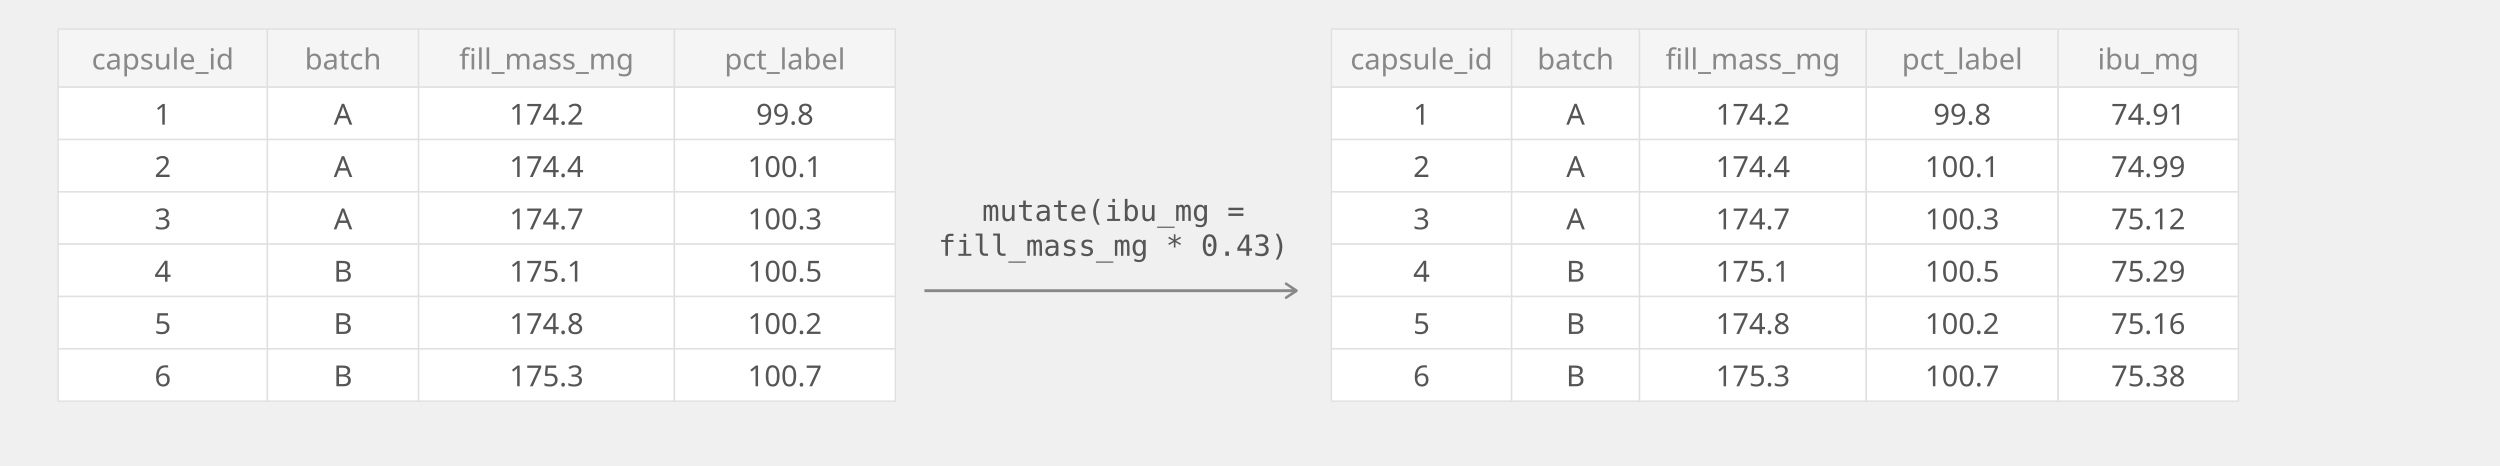
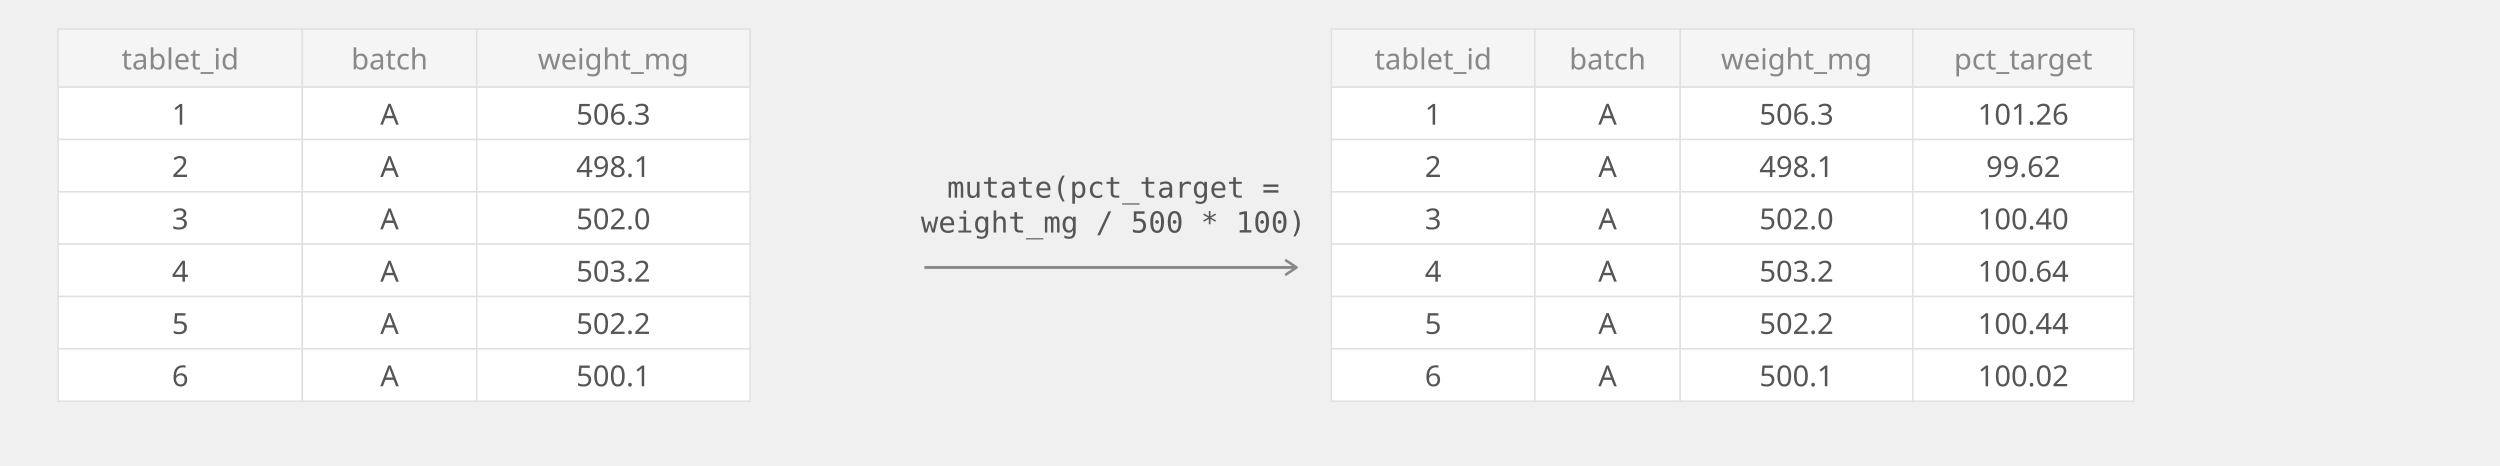
<svg xmlns="http://www.w3.org/2000/svg" width="100%" viewBox="0 0 860 160" role="img">
  <defs>
    <marker id="arrow" viewBox="0 0 10 10" refX="8" refY="5" markerWidth="6" markerHeight="6" orient="auto-start-reverse">
      <path d="M2 1L8 5L2 9" fill="none" stroke="#888" stroke-width="1.5" stroke-linecap="round" stroke-linejoin="round" />
    </marker>
  </defs>
-   <rect x="20" y="10" width="72" height="20" fill="#f5f5f5" stroke="#e0e0e0" stroke-width="0.5" />
-   <rect x="92" y="10" width="52" height="20" fill="#f5f5f5" stroke="#e0e0e0" stroke-width="0.5" />
-   <rect x="144" y="10" width="88" height="20" fill="#f5f5f5" stroke="#e0e0e0" stroke-width="0.5" />
-   <rect x="232" y="10" width="76" height="20" fill="#f5f5f5" stroke="#e0e0e0" stroke-width="0.5" />
-   <text x="56" y="20" text-anchor="middle" dominant-baseline="central" font-family="sans-serif" font-size="10" fill="#888">capsule_id</text>
-   <text x="118" y="20" text-anchor="middle" dominant-baseline="central" font-family="sans-serif" font-size="10" fill="#888">batch</text>
-   <text x="188" y="20" text-anchor="middle" dominant-baseline="central" font-family="sans-serif" font-size="10" fill="#888">fill_mass_mg</text>
-   <text x="270" y="20" text-anchor="middle" dominant-baseline="central" font-family="sans-serif" font-size="10" fill="#888">pct_label</text>
-   <rect x="20" y="30" width="72" height="18" fill="#fff" stroke="#e0e0e0" stroke-width="0.5" />
-   <rect x="92" y="30" width="52" height="18" fill="#fff" stroke="#e0e0e0" stroke-width="0.5" />
-   <rect x="144" y="30" width="88" height="18" fill="#fff" stroke="#e0e0e0" stroke-width="0.5" />
-   <rect x="232" y="30" width="76" height="18" fill="#fff" stroke="#e0e0e0" stroke-width="0.5" />
-   <text x="56" y="39" text-anchor="middle" dominant-baseline="central" font-family="sans-serif" font-size="10" fill="#555">1</text>
-   <text x="118" y="39" text-anchor="middle" dominant-baseline="central" font-family="sans-serif" font-size="10" fill="#555">A</text>
-   <text x="188" y="39" text-anchor="middle" dominant-baseline="central" font-family="sans-serif" font-size="10" fill="#555">174.2</text>
-   <text x="270" y="39" text-anchor="middle" dominant-baseline="central" font-family="sans-serif" font-size="10" fill="#555">99.8</text>
-   <rect x="20" y="48" width="72" height="18" fill="#fff" stroke="#e0e0e0" stroke-width="0.5" />
-   <rect x="92" y="48" width="52" height="18" fill="#fff" stroke="#e0e0e0" stroke-width="0.5" />
-   <rect x="144" y="48" width="88" height="18" fill="#fff" stroke="#e0e0e0" stroke-width="0.5" />
-   <rect x="232" y="48" width="76" height="18" fill="#fff" stroke="#e0e0e0" stroke-width="0.5" />
-   <text x="56" y="57" text-anchor="middle" dominant-baseline="central" font-family="sans-serif" font-size="10" fill="#555">2</text>
-   <text x="118" y="57" text-anchor="middle" dominant-baseline="central" font-family="sans-serif" font-size="10" fill="#555">A</text>
-   <text x="188" y="57" text-anchor="middle" dominant-baseline="central" font-family="sans-serif" font-size="10" fill="#555">174.4</text>
-   <text x="270" y="57" text-anchor="middle" dominant-baseline="central" font-family="sans-serif" font-size="10" fill="#555">100.1</text>
-   <rect x="20" y="66" width="72" height="18" fill="#fff" stroke="#e0e0e0" stroke-width="0.5" />
-   <rect x="92" y="66" width="52" height="18" fill="#fff" stroke="#e0e0e0" stroke-width="0.5" />
-   <rect x="144" y="66" width="88" height="18" fill="#fff" stroke="#e0e0e0" stroke-width="0.5" />
-   <rect x="232" y="66" width="76" height="18" fill="#fff" stroke="#e0e0e0" stroke-width="0.5" />
-   <text x="56" y="75" text-anchor="middle" dominant-baseline="central" font-family="sans-serif" font-size="10" fill="#555">3</text>
-   <text x="118" y="75" text-anchor="middle" dominant-baseline="central" font-family="sans-serif" font-size="10" fill="#555">A</text>
-   <text x="188" y="75" text-anchor="middle" dominant-baseline="central" font-family="sans-serif" font-size="10" fill="#555">174.7</text>
-   <text x="270" y="75" text-anchor="middle" dominant-baseline="central" font-family="sans-serif" font-size="10" fill="#555">100.3</text>
-   <rect x="20" y="84" width="72" height="18" fill="#fff" stroke="#e0e0e0" stroke-width="0.5" />
-   <rect x="92" y="84" width="52" height="18" fill="#fff" stroke="#e0e0e0" stroke-width="0.5" />
-   <rect x="144" y="84" width="88" height="18" fill="#fff" stroke="#e0e0e0" stroke-width="0.5" />
-   <rect x="232" y="84" width="76" height="18" fill="#fff" stroke="#e0e0e0" stroke-width="0.5" />
-   <text x="56" y="93" text-anchor="middle" dominant-baseline="central" font-family="sans-serif" font-size="10" fill="#555">4</text>
-   <text x="118" y="93" text-anchor="middle" dominant-baseline="central" font-family="sans-serif" font-size="10" fill="#555">B</text>
-   <text x="188" y="93" text-anchor="middle" dominant-baseline="central" font-family="sans-serif" font-size="10" fill="#555">175.1</text>
-   <text x="270" y="93" text-anchor="middle" dominant-baseline="central" font-family="sans-serif" font-size="10" fill="#555">100.5</text>
-   <rect x="20" y="102" width="72" height="18" fill="#fff" stroke="#e0e0e0" stroke-width="0.5" />
-   <rect x="92" y="102" width="52" height="18" fill="#fff" stroke="#e0e0e0" stroke-width="0.5" />
-   <rect x="144" y="102" width="88" height="18" fill="#fff" stroke="#e0e0e0" stroke-width="0.5" />
-   <rect x="232" y="102" width="76" height="18" fill="#fff" stroke="#e0e0e0" stroke-width="0.5" />
-   <text x="56" y="111" text-anchor="middle" dominant-baseline="central" font-family="sans-serif" font-size="10" fill="#555">5</text>
-   <text x="118" y="111" text-anchor="middle" dominant-baseline="central" font-family="sans-serif" font-size="10" fill="#555">B</text>
-   <text x="188" y="111" text-anchor="middle" dominant-baseline="central" font-family="sans-serif" font-size="10" fill="#555">174.8</text>
-   <text x="270" y="111" text-anchor="middle" dominant-baseline="central" font-family="sans-serif" font-size="10" fill="#555">100.2</text>
-   <rect x="20" y="120" width="72" height="18" fill="#fff" stroke="#e0e0e0" stroke-width="0.5" />
-   <rect x="92" y="120" width="52" height="18" fill="#fff" stroke="#e0e0e0" stroke-width="0.5" />
-   <rect x="144" y="120" width="88" height="18" fill="#fff" stroke="#e0e0e0" stroke-width="0.5" />
-   <rect x="232" y="120" width="76" height="18" fill="#fff" stroke="#e0e0e0" stroke-width="0.5" />
-   <text x="56" y="129" text-anchor="middle" dominant-baseline="central" font-family="sans-serif" font-size="10" fill="#555">6</text>
-   <text x="118" y="129" text-anchor="middle" dominant-baseline="central" font-family="sans-serif" font-size="10" fill="#555">B</text>
-   <text x="188" y="129" text-anchor="middle" dominant-baseline="central" font-family="sans-serif" font-size="10" fill="#555">175.3</text>
-   <text x="270" y="129" text-anchor="middle" dominant-baseline="central" font-family="sans-serif" font-size="10" fill="#555">100.7</text>
-   <text x="383" y="76" text-anchor="middle" font-family="monospace" font-size="10" fill="#555">mutate(ibu_mg =</text>
-   <text x="383" y="88" text-anchor="middle" font-family="monospace" font-size="10" fill="#555">fill_mass_mg * 0.43)</text>
-   <line x1="318" y1="100" x2="446" y2="100" stroke="#888" stroke-width="1" marker-end="url(#arrow)" />
-   <rect x="458" y="10" width="62" height="20" fill="#f5f5f5" stroke="#e0e0e0" stroke-width="0.5" />
-   <rect x="520" y="10" width="44" height="20" fill="#f5f5f5" stroke="#e0e0e0" stroke-width="0.5" />
-   <rect x="564" y="10" width="78" height="20" fill="#f5f5f5" stroke="#e0e0e0" stroke-width="0.5" />
-   <rect x="642" y="10" width="66" height="20" fill="#f5f5f5" stroke="#e0e0e0" stroke-width="0.5" />
-   <rect x="708" y="10" width="62" height="20" fill="#f5f5f5" stroke="#e0e0e0" stroke-width="0.5" />
-   <text x="489" y="20" text-anchor="middle" dominant-baseline="central" font-family="sans-serif" font-size="10" fill="#888">capsule_id</text>
-   <text x="542" y="20" text-anchor="middle" dominant-baseline="central" font-family="sans-serif" font-size="10" fill="#888">batch</text>
-   <text x="603" y="20" text-anchor="middle" dominant-baseline="central" font-family="sans-serif" font-size="10" fill="#888">fill_mass_mg</text>
-   <text x="675" y="20" text-anchor="middle" dominant-baseline="central" font-family="sans-serif" font-size="10" fill="#888">pct_label</text>
-   <text x="739" y="20" text-anchor="middle" dominant-baseline="central" font-family="sans-serif" font-size="10" fill="#888">ibu_mg</text>
-   <rect x="458" y="30" width="62" height="18" fill="#fff" stroke="#e0e0e0" stroke-width="0.5" />
-   <rect x="520" y="30" width="44" height="18" fill="#fff" stroke="#e0e0e0" stroke-width="0.5" />
-   <rect x="564" y="30" width="78" height="18" fill="#fff" stroke="#e0e0e0" stroke-width="0.5" />
-   <rect x="642" y="30" width="66" height="18" fill="#fff" stroke="#e0e0e0" stroke-width="0.5" />
-   <rect x="708" y="30" width="62" height="18" fill="#fff" stroke="#e0e0e0" stroke-width="0.5" />
-   <text x="489" y="39" text-anchor="middle" dominant-baseline="central" font-family="sans-serif" font-size="10" fill="#555">1</text>
-   <text x="542" y="39" text-anchor="middle" dominant-baseline="central" font-family="sans-serif" font-size="10" fill="#555">A</text>
-   <text x="603" y="39" text-anchor="middle" dominant-baseline="central" font-family="sans-serif" font-size="10" fill="#555">174.2</text>
-   <text x="675" y="39" text-anchor="middle" dominant-baseline="central" font-family="sans-serif" font-size="10" fill="#555">99.8</text>
-   <text x="739" y="39" text-anchor="middle" dominant-baseline="central" font-family="sans-serif" font-size="10" fill="#555">74.91</text>
-   <rect x="458" y="48" width="62" height="18" fill="#fff" stroke="#e0e0e0" stroke-width="0.5" />
-   <rect x="520" y="48" width="44" height="18" fill="#fff" stroke="#e0e0e0" stroke-width="0.5" />
-   <rect x="564" y="48" width="78" height="18" fill="#fff" stroke="#e0e0e0" stroke-width="0.5" />
-   <rect x="642" y="48" width="66" height="18" fill="#fff" stroke="#e0e0e0" stroke-width="0.5" />
-   <rect x="708" y="48" width="62" height="18" fill="#fff" stroke="#e0e0e0" stroke-width="0.5" />
-   <text x="489" y="57" text-anchor="middle" dominant-baseline="central" font-family="sans-serif" font-size="10" fill="#555">2</text>
-   <text x="542" y="57" text-anchor="middle" dominant-baseline="central" font-family="sans-serif" font-size="10" fill="#555">A</text>
-   <text x="603" y="57" text-anchor="middle" dominant-baseline="central" font-family="sans-serif" font-size="10" fill="#555">174.4</text>
-   <text x="675" y="57" text-anchor="middle" dominant-baseline="central" font-family="sans-serif" font-size="10" fill="#555">100.1</text>
-   <text x="739" y="57" text-anchor="middle" dominant-baseline="central" font-family="sans-serif" font-size="10" fill="#555">74.99</text>
-   <rect x="458" y="66" width="62" height="18" fill="#fff" stroke="#e0e0e0" stroke-width="0.5" />
-   <rect x="520" y="66" width="44" height="18" fill="#fff" stroke="#e0e0e0" stroke-width="0.5" />
-   <rect x="564" y="66" width="78" height="18" fill="#fff" stroke="#e0e0e0" stroke-width="0.5" />
-   <rect x="642" y="66" width="66" height="18" fill="#fff" stroke="#e0e0e0" stroke-width="0.5" />
-   <rect x="708" y="66" width="62" height="18" fill="#fff" stroke="#e0e0e0" stroke-width="0.5" />
-   <text x="489" y="75" text-anchor="middle" dominant-baseline="central" font-family="sans-serif" font-size="10" fill="#555">3</text>
-   <text x="542" y="75" text-anchor="middle" dominant-baseline="central" font-family="sans-serif" font-size="10" fill="#555">A</text>
-   <text x="603" y="75" text-anchor="middle" dominant-baseline="central" font-family="sans-serif" font-size="10" fill="#555">174.7</text>
-   <text x="675" y="75" text-anchor="middle" dominant-baseline="central" font-family="sans-serif" font-size="10" fill="#555">100.3</text>
-   <text x="739" y="75" text-anchor="middle" dominant-baseline="central" font-family="sans-serif" font-size="10" fill="#555">75.12</text>
-   <rect x="458" y="84" width="62" height="18" fill="#fff" stroke="#e0e0e0" stroke-width="0.5" />
-   <rect x="520" y="84" width="44" height="18" fill="#fff" stroke="#e0e0e0" stroke-width="0.5" />
-   <rect x="564" y="84" width="78" height="18" fill="#fff" stroke="#e0e0e0" stroke-width="0.5" />
-   <rect x="642" y="84" width="66" height="18" fill="#fff" stroke="#e0e0e0" stroke-width="0.5" />
-   <rect x="708" y="84" width="62" height="18" fill="#fff" stroke="#e0e0e0" stroke-width="0.5" />
-   <text x="489" y="93" text-anchor="middle" dominant-baseline="central" font-family="sans-serif" font-size="10" fill="#555">4</text>
-   <text x="542" y="93" text-anchor="middle" dominant-baseline="central" font-family="sans-serif" font-size="10" fill="#555">B</text>
-   <text x="603" y="93" text-anchor="middle" dominant-baseline="central" font-family="sans-serif" font-size="10" fill="#555">175.1</text>
-   <text x="675" y="93" text-anchor="middle" dominant-baseline="central" font-family="sans-serif" font-size="10" fill="#555">100.5</text>
-   <text x="739" y="93" text-anchor="middle" dominant-baseline="central" font-family="sans-serif" font-size="10" fill="#555">75.29</text>
-   <rect x="458" y="102" width="62" height="18" fill="#fff" stroke="#e0e0e0" stroke-width="0.5" />
-   <rect x="520" y="102" width="44" height="18" fill="#fff" stroke="#e0e0e0" stroke-width="0.5" />
-   <rect x="564" y="102" width="78" height="18" fill="#fff" stroke="#e0e0e0" stroke-width="0.5" />
-   <rect x="642" y="102" width="66" height="18" fill="#fff" stroke="#e0e0e0" stroke-width="0.5" />
-   <rect x="708" y="102" width="62" height="18" fill="#fff" stroke="#e0e0e0" stroke-width="0.5" />
-   <text x="489" y="111" text-anchor="middle" dominant-baseline="central" font-family="sans-serif" font-size="10" fill="#555">5</text>
-   <text x="542" y="111" text-anchor="middle" dominant-baseline="central" font-family="sans-serif" font-size="10" fill="#555">B</text>
-   <text x="603" y="111" text-anchor="middle" dominant-baseline="central" font-family="sans-serif" font-size="10" fill="#555">174.8</text>
-   <text x="675" y="111" text-anchor="middle" dominant-baseline="central" font-family="sans-serif" font-size="10" fill="#555">100.2</text>
-   <text x="739" y="111" text-anchor="middle" dominant-baseline="central" font-family="sans-serif" font-size="10" fill="#555">75.16</text>
-   <rect x="458" y="120" width="62" height="18" fill="#fff" stroke="#e0e0e0" stroke-width="0.5" />
-   <rect x="520" y="120" width="44" height="18" fill="#fff" stroke="#e0e0e0" stroke-width="0.5" />
-   <rect x="564" y="120" width="78" height="18" fill="#fff" stroke="#e0e0e0" stroke-width="0.5" />
-   <rect x="642" y="120" width="66" height="18" fill="#fff" stroke="#e0e0e0" stroke-width="0.5" />
-   <rect x="708" y="120" width="62" height="18" fill="#fff" stroke="#e0e0e0" stroke-width="0.5" />
-   <text x="489" y="129" text-anchor="middle" dominant-baseline="central" font-family="sans-serif" font-size="10" fill="#555">6</text>
-   <text x="542" y="129" text-anchor="middle" dominant-baseline="central" font-family="sans-serif" font-size="10" fill="#555">B</text>
-   <text x="603" y="129" text-anchor="middle" dominant-baseline="central" font-family="sans-serif" font-size="10" fill="#555">175.3</text>
-   <text x="675" y="129" text-anchor="middle" dominant-baseline="central" font-family="sans-serif" font-size="10" fill="#555">100.7</text>
-   <text x="739" y="129" text-anchor="middle" dominant-baseline="central" font-family="sans-serif" font-size="10" fill="#555">75.38</text>
+   <rect x="20" y="10" width="84" height="20" fill="#f5f5f5" stroke="#e0e0e0" stroke-width="0.5" />
+   <rect x="104" y="10" width="60" height="20" fill="#f5f5f5" stroke="#e0e0e0" stroke-width="0.5" />
+   <rect x="164" y="10" width="94" height="20" fill="#f5f5f5" stroke="#e0e0e0" stroke-width="0.5" />
+   <text x="62" y="20" text-anchor="middle" dominant-baseline="central" font-family="sans-serif" font-size="10" fill="#888">tablet_id</text>
+   <text x="134" y="20" text-anchor="middle" dominant-baseline="central" font-family="sans-serif" font-size="10" fill="#888">batch</text>
+   <text x="211" y="20" text-anchor="middle" dominant-baseline="central" font-family="sans-serif" font-size="10" fill="#888">weight_mg</text>
+   <rect x="20" y="30" width="84" height="18" fill="#fff" stroke="#e0e0e0" stroke-width="0.5" />
+   <rect x="104" y="30" width="60" height="18" fill="#fff" stroke="#e0e0e0" stroke-width="0.5" />
+   <rect x="164" y="30" width="94" height="18" fill="#fff" stroke="#e0e0e0" stroke-width="0.5" />
+   <text x="62" y="39" text-anchor="middle" dominant-baseline="central" font-family="sans-serif" font-size="10" fill="#555">1</text>
+   <text x="134" y="39" text-anchor="middle" dominant-baseline="central" font-family="sans-serif" font-size="10" fill="#555">A</text>
+   <text x="211" y="39" text-anchor="middle" dominant-baseline="central" font-family="sans-serif" font-size="10" fill="#555">506.3</text>
+   <rect x="20" y="48" width="84" height="18" fill="#fff" stroke="#e0e0e0" stroke-width="0.5" />
+   <rect x="104" y="48" width="60" height="18" fill="#fff" stroke="#e0e0e0" stroke-width="0.5" />
+   <rect x="164" y="48" width="94" height="18" fill="#fff" stroke="#e0e0e0" stroke-width="0.5" />
+   <text x="62" y="57" text-anchor="middle" dominant-baseline="central" font-family="sans-serif" font-size="10" fill="#555">2</text>
+   <text x="134" y="57" text-anchor="middle" dominant-baseline="central" font-family="sans-serif" font-size="10" fill="#555">A</text>
+   <text x="211" y="57" text-anchor="middle" dominant-baseline="central" font-family="sans-serif" font-size="10" fill="#555">498.1</text>
+   <rect x="20" y="66" width="84" height="18" fill="#fff" stroke="#e0e0e0" stroke-width="0.5" />
+   <rect x="104" y="66" width="60" height="18" fill="#fff" stroke="#e0e0e0" stroke-width="0.5" />
+   <rect x="164" y="66" width="94" height="18" fill="#fff" stroke="#e0e0e0" stroke-width="0.5" />
+   <text x="62" y="75" text-anchor="middle" dominant-baseline="central" font-family="sans-serif" font-size="10" fill="#555">3</text>
+   <text x="134" y="75" text-anchor="middle" dominant-baseline="central" font-family="sans-serif" font-size="10" fill="#555">A</text>
+   <text x="211" y="75" text-anchor="middle" dominant-baseline="central" font-family="sans-serif" font-size="10" fill="#555">502.0</text>
+   <rect x="20" y="84" width="84" height="18" fill="#fff" stroke="#e0e0e0" stroke-width="0.5" />
+   <rect x="104" y="84" width="60" height="18" fill="#fff" stroke="#e0e0e0" stroke-width="0.5" />
+   <rect x="164" y="84" width="94" height="18" fill="#fff" stroke="#e0e0e0" stroke-width="0.5" />
+   <text x="62" y="93" text-anchor="middle" dominant-baseline="central" font-family="sans-serif" font-size="10" fill="#555">4</text>
+   <text x="134" y="93" text-anchor="middle" dominant-baseline="central" font-family="sans-serif" font-size="10" fill="#555">A</text>
+   <text x="211" y="93" text-anchor="middle" dominant-baseline="central" font-family="sans-serif" font-size="10" fill="#555">503.2</text>
+   <rect x="20" y="102" width="84" height="18" fill="#fff" stroke="#e0e0e0" stroke-width="0.5" />
+   <rect x="104" y="102" width="60" height="18" fill="#fff" stroke="#e0e0e0" stroke-width="0.5" />
+   <rect x="164" y="102" width="94" height="18" fill="#fff" stroke="#e0e0e0" stroke-width="0.5" />
+   <text x="62" y="111" text-anchor="middle" dominant-baseline="central" font-family="sans-serif" font-size="10" fill="#555">5</text>
+   <text x="134" y="111" text-anchor="middle" dominant-baseline="central" font-family="sans-serif" font-size="10" fill="#555">A</text>
+   <text x="211" y="111" text-anchor="middle" dominant-baseline="central" font-family="sans-serif" font-size="10" fill="#555">502.2</text>
+   <rect x="20" y="120" width="84" height="18" fill="#fff" stroke="#e0e0e0" stroke-width="0.5" />
+   <rect x="104" y="120" width="60" height="18" fill="#fff" stroke="#e0e0e0" stroke-width="0.5" />
+   <rect x="164" y="120" width="94" height="18" fill="#fff" stroke="#e0e0e0" stroke-width="0.5" />
+   <text x="62" y="129" text-anchor="middle" dominant-baseline="central" font-family="sans-serif" font-size="10" fill="#555">6</text>
+   <text x="134" y="129" text-anchor="middle" dominant-baseline="central" font-family="sans-serif" font-size="10" fill="#555">A</text>
+   <text x="211" y="129" text-anchor="middle" dominant-baseline="central" font-family="sans-serif" font-size="10" fill="#555">500.1</text>
+   <text x="383" y="68" text-anchor="middle" font-family="monospace" font-size="10" fill="#555">mutate(pct_target =</text>
+   <text x="383" y="80" text-anchor="middle" font-family="monospace" font-size="10" fill="#555">weight_mg / 500 * 100)</text>
+   <line x1="318" y1="92" x2="446" y2="92" stroke="#888" stroke-width="1" marker-end="url(#arrow)" />
+   <rect x="458" y="10" width="70" height="20" fill="#f5f5f5" stroke="#e0e0e0" stroke-width="0.5" />
+   <rect x="528" y="10" width="50" height="20" fill="#f5f5f5" stroke="#e0e0e0" stroke-width="0.5" />
+   <rect x="578" y="10" width="80" height="20" fill="#f5f5f5" stroke="#e0e0e0" stroke-width="0.5" />
+   <rect x="658" y="10" width="76" height="20" fill="#f5f5f5" stroke="#e0e0e0" stroke-width="0.5" />
+   <text x="493" y="20" text-anchor="middle" dominant-baseline="central" font-family="sans-serif" font-size="10" fill="#888">tablet_id</text>
+   <text x="553" y="20" text-anchor="middle" dominant-baseline="central" font-family="sans-serif" font-size="10" fill="#888">batch</text>
+   <text x="618" y="20" text-anchor="middle" dominant-baseline="central" font-family="sans-serif" font-size="10" fill="#888">weight_mg</text>
+   <text x="696" y="20" text-anchor="middle" dominant-baseline="central" font-family="sans-serif" font-size="10" fill="#888">pct_target</text>
+   <rect x="458" y="30" width="70" height="18" fill="#fff" stroke="#e0e0e0" stroke-width="0.5" />
+   <rect x="528" y="30" width="50" height="18" fill="#fff" stroke="#e0e0e0" stroke-width="0.5" />
+   <rect x="578" y="30" width="80" height="18" fill="#fff" stroke="#e0e0e0" stroke-width="0.5" />
+   <rect x="658" y="30" width="76" height="18" fill="#fff" stroke="#e0e0e0" stroke-width="0.5" />
+   <text x="493" y="39" text-anchor="middle" dominant-baseline="central" font-family="sans-serif" font-size="10" fill="#555">1</text>
+   <text x="553" y="39" text-anchor="middle" dominant-baseline="central" font-family="sans-serif" font-size="10" fill="#555">A</text>
+   <text x="618" y="39" text-anchor="middle" dominant-baseline="central" font-family="sans-serif" font-size="10" fill="#555">506.3</text>
+   <text x="696" y="39" text-anchor="middle" dominant-baseline="central" font-family="sans-serif" font-size="10" fill="#555">101.26</text>
+   <rect x="458" y="48" width="70" height="18" fill="#fff" stroke="#e0e0e0" stroke-width="0.5" />
+   <rect x="528" y="48" width="50" height="18" fill="#fff" stroke="#e0e0e0" stroke-width="0.5" />
+   <rect x="578" y="48" width="80" height="18" fill="#fff" stroke="#e0e0e0" stroke-width="0.5" />
+   <rect x="658" y="48" width="76" height="18" fill="#fff" stroke="#e0e0e0" stroke-width="0.5" />
+   <text x="493" y="57" text-anchor="middle" dominant-baseline="central" font-family="sans-serif" font-size="10" fill="#555">2</text>
+   <text x="553" y="57" text-anchor="middle" dominant-baseline="central" font-family="sans-serif" font-size="10" fill="#555">A</text>
+   <text x="618" y="57" text-anchor="middle" dominant-baseline="central" font-family="sans-serif" font-size="10" fill="#555">498.1</text>
+   <text x="696" y="57" text-anchor="middle" dominant-baseline="central" font-family="sans-serif" font-size="10" fill="#555">99.62</text>
+   <rect x="458" y="66" width="70" height="18" fill="#fff" stroke="#e0e0e0" stroke-width="0.5" />
+   <rect x="528" y="66" width="50" height="18" fill="#fff" stroke="#e0e0e0" stroke-width="0.5" />
+   <rect x="578" y="66" width="80" height="18" fill="#fff" stroke="#e0e0e0" stroke-width="0.5" />
+   <rect x="658" y="66" width="76" height="18" fill="#fff" stroke="#e0e0e0" stroke-width="0.5" />
+   <text x="493" y="75" text-anchor="middle" dominant-baseline="central" font-family="sans-serif" font-size="10" fill="#555">3</text>
+   <text x="553" y="75" text-anchor="middle" dominant-baseline="central" font-family="sans-serif" font-size="10" fill="#555">A</text>
+   <text x="618" y="75" text-anchor="middle" dominant-baseline="central" font-family="sans-serif" font-size="10" fill="#555">502.0</text>
+   <text x="696" y="75" text-anchor="middle" dominant-baseline="central" font-family="sans-serif" font-size="10" fill="#555">100.40</text>
+   <rect x="458" y="84" width="70" height="18" fill="#fff" stroke="#e0e0e0" stroke-width="0.5" />
+   <rect x="528" y="84" width="50" height="18" fill="#fff" stroke="#e0e0e0" stroke-width="0.5" />
+   <rect x="578" y="84" width="80" height="18" fill="#fff" stroke="#e0e0e0" stroke-width="0.5" />
+   <rect x="658" y="84" width="76" height="18" fill="#fff" stroke="#e0e0e0" stroke-width="0.5" />
+   <text x="493" y="93" text-anchor="middle" dominant-baseline="central" font-family="sans-serif" font-size="10" fill="#555">4</text>
+   <text x="553" y="93" text-anchor="middle" dominant-baseline="central" font-family="sans-serif" font-size="10" fill="#555">A</text>
+   <text x="618" y="93" text-anchor="middle" dominant-baseline="central" font-family="sans-serif" font-size="10" fill="#555">503.2</text>
+   <text x="696" y="93" text-anchor="middle" dominant-baseline="central" font-family="sans-serif" font-size="10" fill="#555">100.64</text>
+   <rect x="458" y="102" width="70" height="18" fill="#fff" stroke="#e0e0e0" stroke-width="0.5" />
+   <rect x="528" y="102" width="50" height="18" fill="#fff" stroke="#e0e0e0" stroke-width="0.5" />
+   <rect x="578" y="102" width="80" height="18" fill="#fff" stroke="#e0e0e0" stroke-width="0.5" />
+   <rect x="658" y="102" width="76" height="18" fill="#fff" stroke="#e0e0e0" stroke-width="0.5" />
+   <text x="493" y="111" text-anchor="middle" dominant-baseline="central" font-family="sans-serif" font-size="10" fill="#555">5</text>
+   <text x="553" y="111" text-anchor="middle" dominant-baseline="central" font-family="sans-serif" font-size="10" fill="#555">A</text>
+   <text x="618" y="111" text-anchor="middle" dominant-baseline="central" font-family="sans-serif" font-size="10" fill="#555">502.2</text>
+   <text x="696" y="111" text-anchor="middle" dominant-baseline="central" font-family="sans-serif" font-size="10" fill="#555">100.44</text>
+   <rect x="458" y="120" width="70" height="18" fill="#fff" stroke="#e0e0e0" stroke-width="0.5" />
+   <rect x="528" y="120" width="50" height="18" fill="#fff" stroke="#e0e0e0" stroke-width="0.5" />
+   <rect x="578" y="120" width="80" height="18" fill="#fff" stroke="#e0e0e0" stroke-width="0.5" />
+   <rect x="658" y="120" width="76" height="18" fill="#fff" stroke="#e0e0e0" stroke-width="0.5" />
+   <text x="493" y="129" text-anchor="middle" dominant-baseline="central" font-family="sans-serif" font-size="10" fill="#555">6</text>
+   <text x="553" y="129" text-anchor="middle" dominant-baseline="central" font-family="sans-serif" font-size="10" fill="#555">A</text>
+   <text x="618" y="129" text-anchor="middle" dominant-baseline="central" font-family="sans-serif" font-size="10" fill="#555">500.1</text>
+   <text x="696" y="129" text-anchor="middle" dominant-baseline="central" font-family="sans-serif" font-size="10" fill="#555">100.02</text>
</svg>
